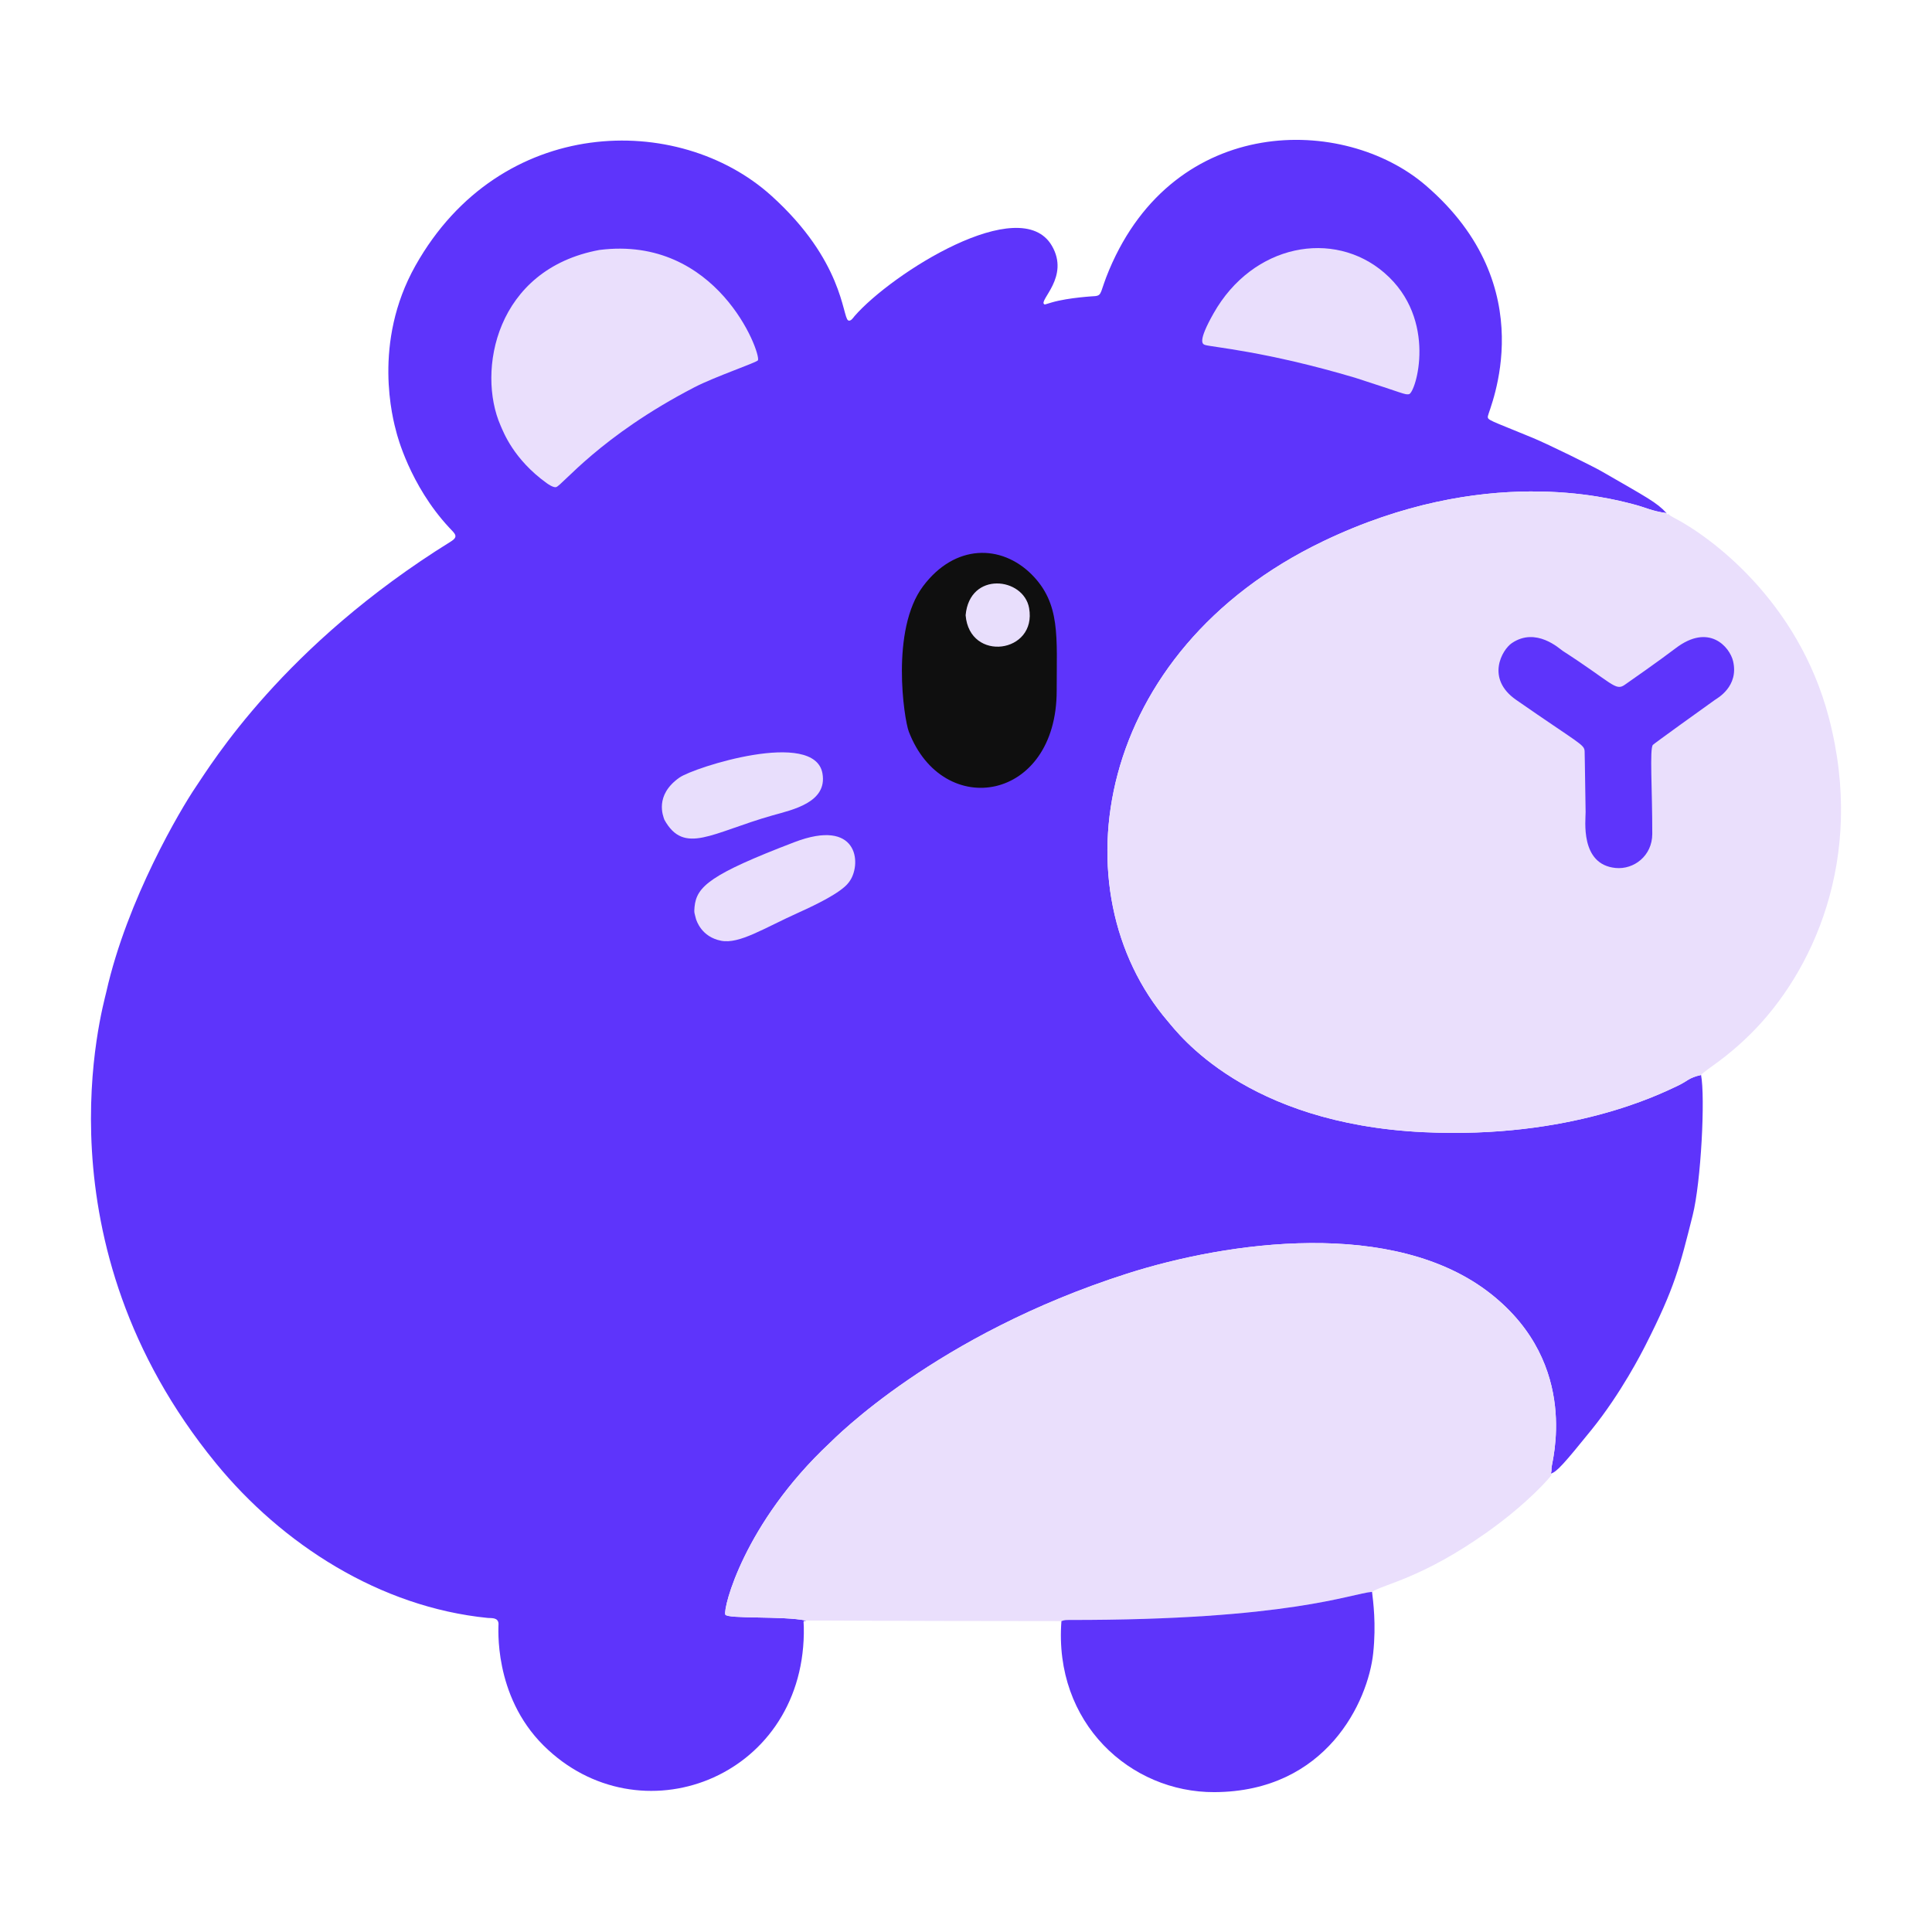
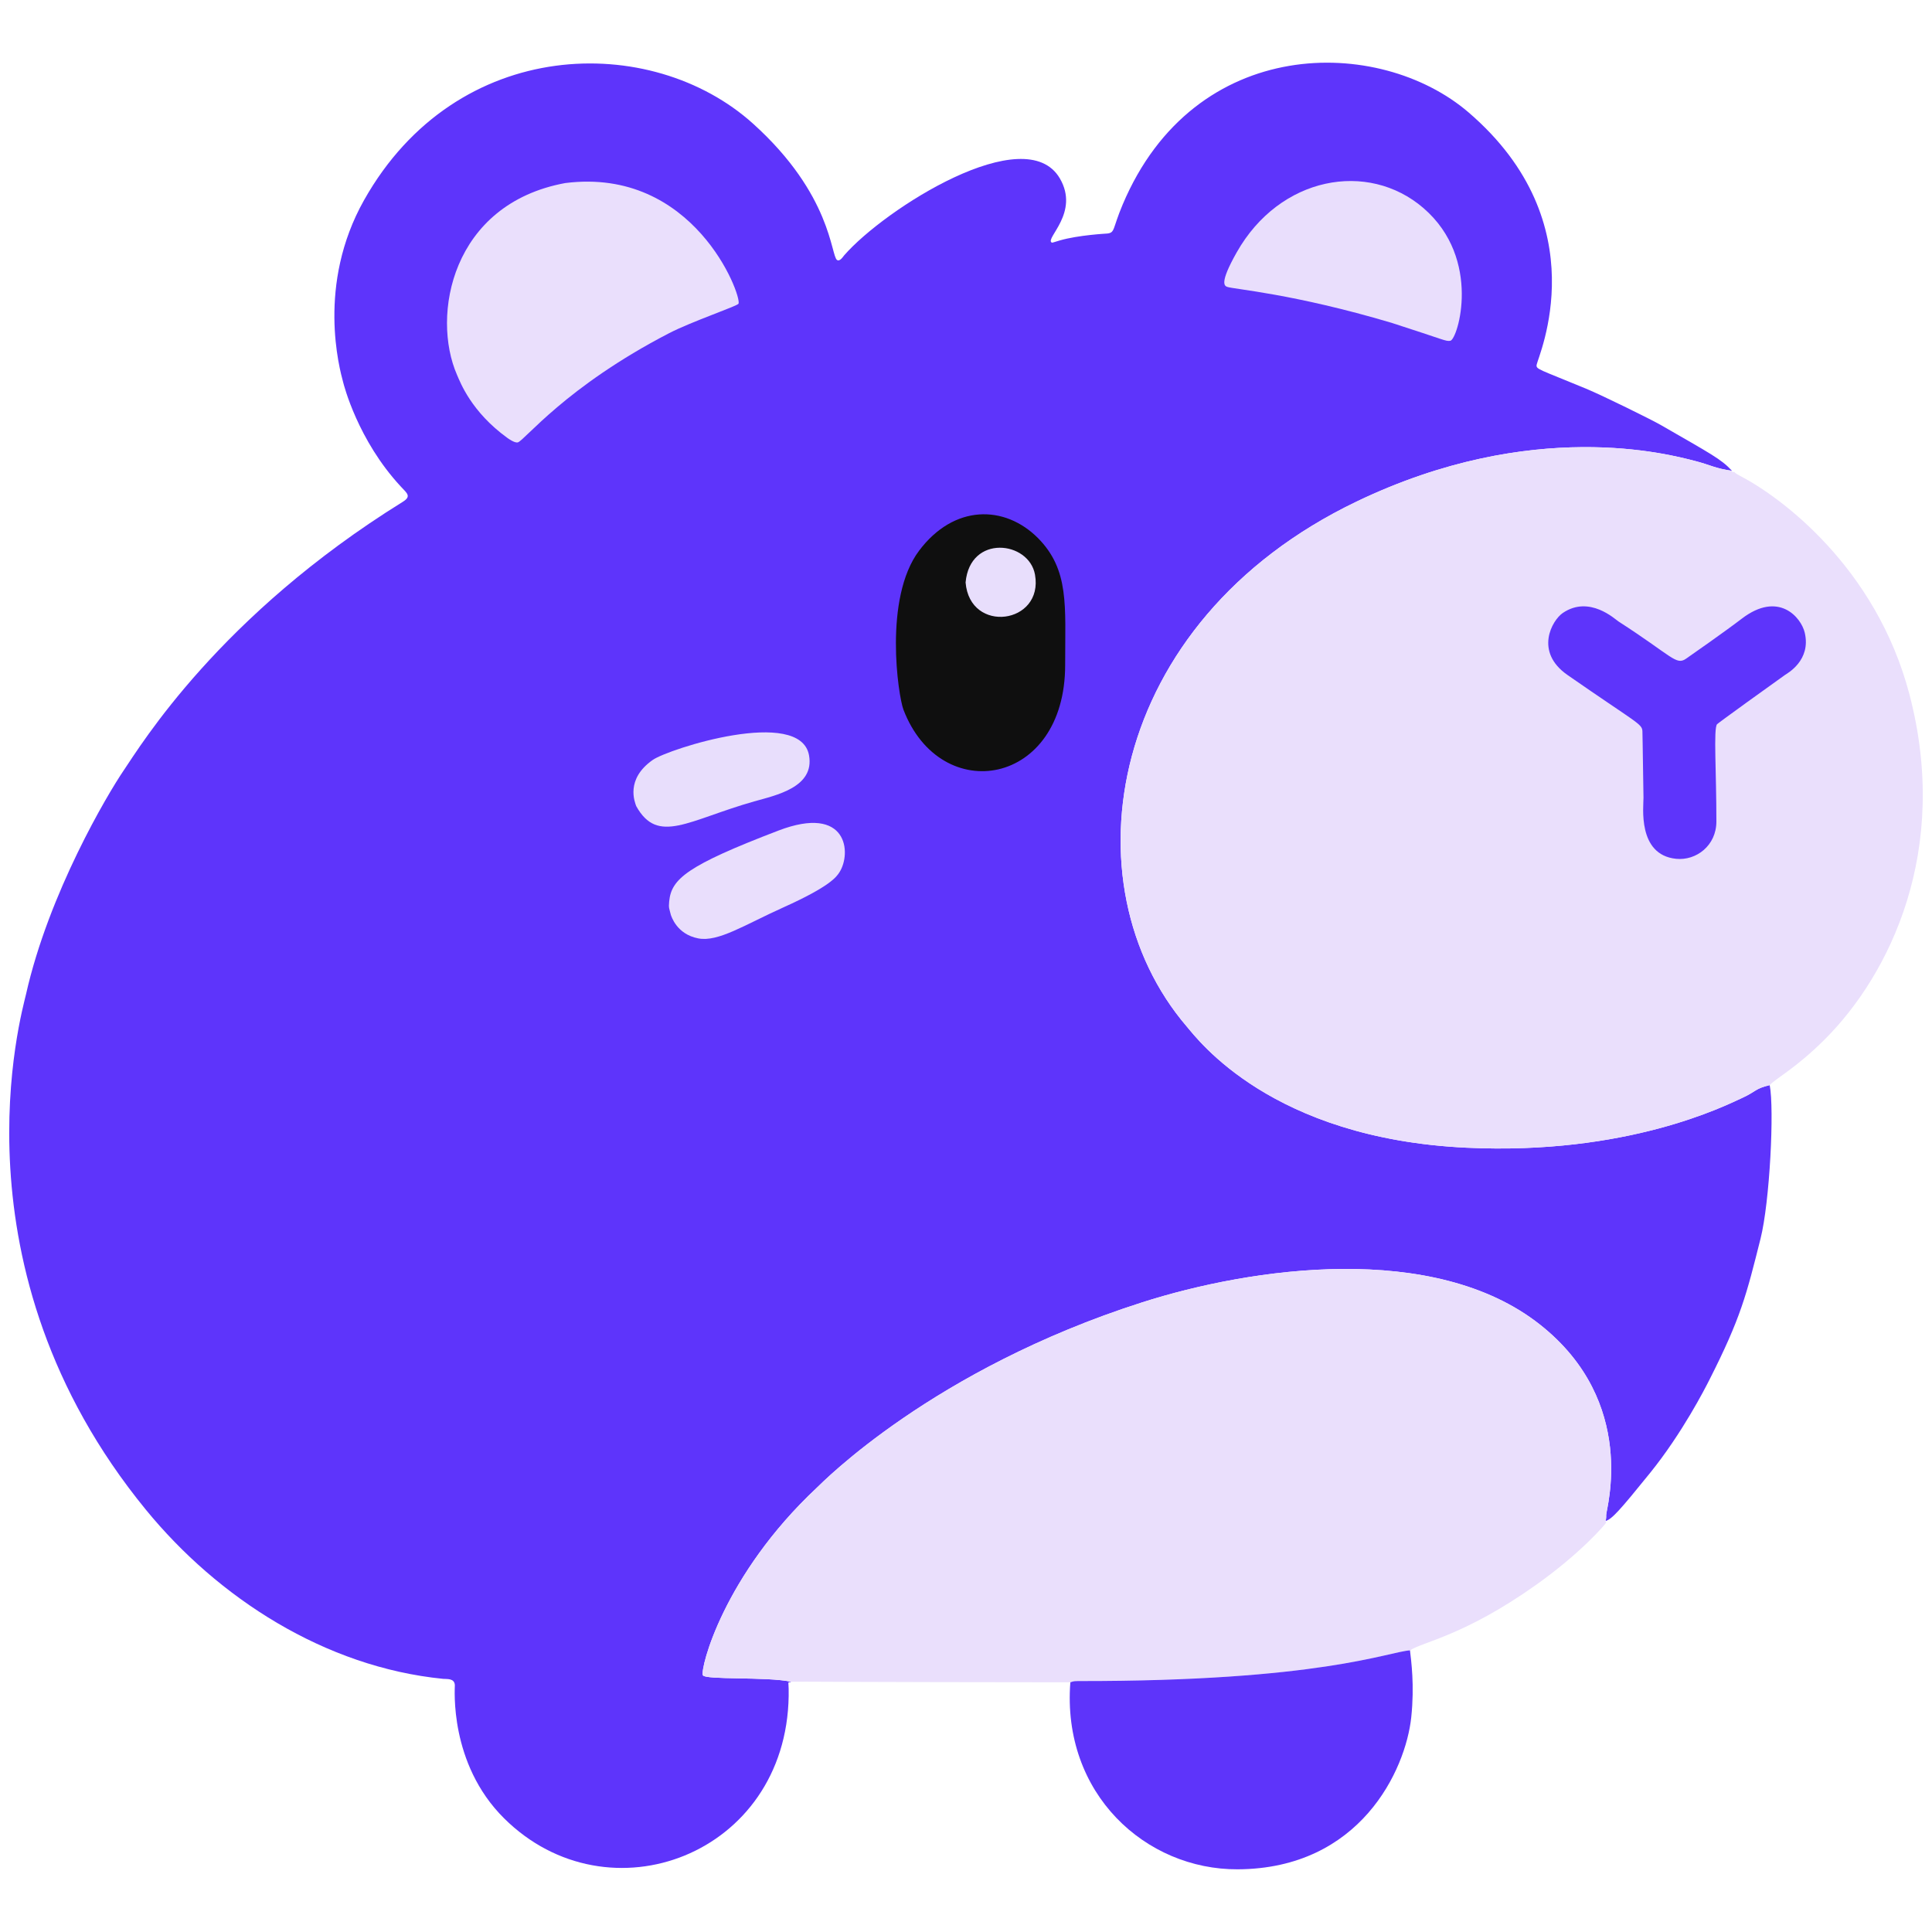
- <svg xmlns="http://www.w3.org/2000/svg" width="100%" height="100%" viewBox="0 0 1254 1254" version="1.1" xml:space="preserve" style="fill-rule:evenodd;clip-rule:evenodd;stroke-linejoin:round;stroke-miterlimit:2;">
+ <svg xmlns="http://www.w3.org/2000/svg" width="100%" height="100%" viewBox="0 0 5225 5225" version="1.1" xml:space="preserve" style="fill-rule:evenodd;clip-rule:evenodd;stroke-linejoin:round;stroke-miterlimit:2;">
  <g id="Fundo">
-     <path d="M1081.705,333.041c-10.186,-1.431 -12.781,-3.507 -22.194,-5.904c-14.887,-3.79 -96.074,-25.977 -200.597,24.143c-148.977,71.437 -173.204,227.211 -100.84,311.677c6.65,7.762 50.248,66.399 165.887,71.901c95.654,4.55 153.799,-24.953 163.983,-29.635c8.169,-3.755 7.401,-5.443 16.153,-7.508c2.788,14.402 0.038,69.341 -5.447,91.149c-8.347,33.186 -11.572,46.794 -30.497,84.057c-2.366,4.658 -15.876,31.26 -35.118,55.063c-17.966,22.225 -22.651,27.452 -26.412,28.48c0.503,-1.386 0.419,-3.307 0.407,-3.596c-0.139,-3.168 19.207,-66.735 -39.273,-112.97c-62.852,-49.692 -171.087,-34.062 -236.31,-13.189c-124.329,39.789 -189.762,106.972 -192.96,109.967c-55.605,52.077 -69.246,107.299 -67.716,111.282c1.144,2.977 37.797,0.809 52.32,3.893c-0.238,0.453 -1.209,0.058 -1.447,0.511c-0.296,0.562 0.203,0.543 0.092,7.94c-1.412,94.339 -107.001,134.131 -168.938,72.643c-32.834,-32.596 -29.154,-77.438 -29.226,-79.034c-0.193,-4.26 -4.833,-3.543 -6.915,-3.75c-70.203,-6.977 -133.596,-47.944 -176.538,-100.453c-117.325,-143.466 -73.494,-295.316 -71.125,-305.858c13.548,-60.283 48.524,-118.986 57.895,-132.788c10.488,-15.448 56.934,-92.046 165.715,-159.564c5.34,-3.315 2.67,-5.045 -1.103,-9.105c-25.663,-27.61 -33.875,-60.608 -34.14,-61.581c-2.299,-8.421 -15.91,-58.268 12.308,-108.425c55.006,-97.771 170.663,-99.765 230.963,-45.381c46.799,42.208 46.081,78.507 49.831,80.897c1.694,1.079 3.533,-1.969 4.205,-2.741c24.036,-27.621 107.569,-80.65 128.034,-45.704c11.883,20.291 -8.781,35.566 -4.896,38.049c0.429,0.274 0.453,0.075 4.876,-1.212c11.119,-3.236 27.954,-4.068 28.238,-4.103c4.624,-0.572 2.97,-2.707 9.032,-17.088c42.71,-101.318 152.513,-100.235 205.393,-54.807c77.237,66.355 41.16,144.974 40.398,149.803c-0.43,2.722 1.004,2.466 29.162,14.119c10.325,4.273 39.335,18.637 44.436,21.581c30.041,17.334 35.912,20.237 42.366,27.241Z" style="fill:#5e34fb;" />
-     <path d="M1081.705,333.041c0.279,0.132 0.059,0.731 0.339,0.863c0.278,0.131 0.583,-0.387 0.875,-0.289c0.331,0.11 0.012,0.594 3.604,2.449c23.572,12.171 80.593,53.808 100.496,129.61c24.341,92.707 -11.524,166.226 -50.223,204.872c-17.237,17.214 -29.012,23.115 -32.697,27.17c-8.752,2.065 -7.984,3.753 -16.153,7.508c-10.184,4.682 -68.329,34.185 -163.983,29.635c-115.639,-5.501 -159.237,-64.138 -165.887,-71.901c-72.363,-84.466 -48.137,-240.24 100.84,-311.677c104.523,-50.12 185.711,-27.934 200.597,-24.143c9.414,2.397 12.009,4.473 22.194,5.904Z" style="fill:#eadffc;" />
-     <path d="M1006.622,956.464c-0.086,0.319 0.493,0.586 0.407,0.905c-0.179,0.666 -14.661,17.879 -41.776,37.11c-42.252,29.966 -66.846,33.63 -74.699,38.757c-13.316,0.964 -53.651,18.43 -196.943,18.225c-3.411,-0.005 -3.327,0.429 -4.669,0.751c-126.434,-0.081 -161.95,-0.481 -165.853,-0.361c-14.523,-3.083 -51.176,-0.915 -52.32,-3.893c-1.53,-3.983 12.111,-59.205 67.716,-111.282c3.198,-2.995 68.631,-70.178 192.96,-109.967c65.223,-20.873 173.458,-36.503 236.31,13.189c58.48,46.235 39.134,109.802 39.273,112.97c0.013,0.289 0.097,2.21 -0.407,3.596Z" style="fill:#eadffc;" />
-     <path d="M890.554,1033.236c0.684,6.038 2.778,20.622 0.752,39.742c-3.314,31.271 -30.288,89.908 -103.036,90.241c-54.614,0.25 -104.432,-44.813 -99.327,-111.008c1.342,-0.322 1.258,-0.756 4.669,-0.751c143.292,0.205 183.627,-17.261 196.943,-18.225Z" style="fill:#5e34fa;" />
-     <path d="M389.08,162.235c76.353,-9.658 104.822,66.513 102.899,71.594c-0.514,1.359 -27.867,10.611 -41.155,17.492c-61.62,31.911 -85.874,63.785 -89.874,64.854c-1.842,0.492 -5.679,-2.273 -6.109,-2.584c-21.504,-15.504 -28.046,-33.065 -29.976,-37.476c-15.383,-35.159 -3.316,-101.416 64.215,-113.88Z" style="fill:#eadffc;" />
-     <path d="M669.61,372.855c18.879,18.996 16.214,40.347 16.254,75.367c0.081,72.069 -73.753,84.455 -95.974,26.674c-3.145,-8.179 -11.915,-66.216 9.235,-94.391c20.728,-27.613 50.754,-27.295 70.485,-7.65Z" style="fill:#0f0f0f;" />
-     <path d="M1029.168,527.106c-0.609,-36.337 -0.502,-36.317 -0.637,-39.472c-0.193,-4.498 -3.259,-4.729 -44.466,-33.38c-19.875,-13.818 -9.133,-32.524 -2.774,-36.833c15.776,-10.692 31.016,3.749 32.956,4.999c32.327,20.841 34.231,26.316 40.255,22.115c2.669,-1.861 22.804,-15.902 33.038,-23.729c21.782,-16.66 35.205,-0.826 37.355,8.346c3.867,16.491 -10.353,24.107 -11.814,25.135c-7.285,5.126 -39.6,28.451 -40.238,29.184c-2.221,2.547 -0.351,28.753 -0.405,57.829c-0.026,14.241 -11.992,23.265 -23.875,22.072c-23.159,-2.326 -19.334,-31.192 -19.395,-36.266Z" style="fill:#5e34fb;" />
-     <path d="M879.617,245.2c-58.466,-17.368 -93.596,-19.925 -97.532,-21.33c-1.599,-0.571 -4.847,-1.999 5.595,-20.472c25.526,-45.157 77.952,-54.709 110.866,-26.312c35.082,30.267 20.296,78.136 15.949,78.777c-2.887,0.426 -2.822,-0.374 -34.879,-10.662Z" style="fill:#e9defc;" />
-     <path d="M451.801,596.69c-0.986,-4.046 -1.396,-3.959 -0.996,-8.053c1.302,-13.311 10.369,-21.187 64.783,-42.003c41.31,-15.803 43.572,13.505 36.252,24.777c-1.704,2.624 -5.359,8.253 -33.149,20.754c-23.049,10.369 -38.76,20.741 -50.636,18.446c-12.941,-2.5 -15.968,-13.31 -16.253,-13.922Z" style="fill:#e9defc;" />
-     <path d="M431.225,532.065c-0.78,-2.282 -6.587,-15.846 9.79,-27.37c9.395,-6.611 87.625,-31.662 92.804,-2.747c3.401,18.991 -19.6,23.677 -32.516,27.336c-39.215,11.107 -57.254,25.939 -70.077,2.781Z" style="fill:#e8defc;" />
-     <path d="M626.756,399.321c2.586,-28.76 37.617,-24.668 41.199,-4.648c5.262,29.406 -38.676,35.44 -41.199,4.648Z" style="fill:#e8defc;" />
+     <path d="M4684.088,1273.251c-46.404,-6.521 -58.227,-15.979 -101.115,-26.898c-67.822,-17.268 -437.704,-118.348 -913.901,109.995c-678.724,325.458 -789.098,1035.152 -459.418,1419.969c30.297,35.364 228.926,302.509 755.766,327.572c435.791,20.731 700.693,-113.683 747.092,-135.012c37.219,-17.109 33.718,-24.797 73.593,-34.207c12.703,65.613 0.174,315.908 -24.818,415.265c-38.029,151.193 -52.721,213.187 -138.942,382.955c-10.779,21.223 -72.331,142.419 -159.993,250.861c-81.851,101.253 -103.197,125.067 -120.33,129.752c2.293,-6.316 1.91,-15.064 1.852,-16.382c-0.632,-14.434 87.504,-304.037 -178.924,-514.68c-286.347,-226.392 -779.456,-155.184 -1076.606,-60.087c-566.429,181.273 -864.536,487.352 -879.107,500.998c-253.33,237.258 -315.478,488.844 -308.507,506.991c5.211,13.565 172.201,3.687 238.365,17.735c-1.084,2.063 -5.508,0.266 -6.592,2.329c-1.346,2.562 0.924,2.475 0.42,36.175c-6.433,429.8 -487.485,611.088 -769.665,330.956c-149.588,-148.502 -132.822,-352.8 -133.152,-360.073c-0.879,-19.408 -22.016,-16.142 -31.504,-17.085c-319.839,-31.787 -608.651,-218.427 -804.289,-457.654c-534.521,-653.615 -334.832,-1345.43 -324.038,-1393.46c61.724,-274.645 221.072,-542.087 263.763,-604.97c47.781,-70.381 259.385,-419.351 754.979,-726.96c24.33,-15.101 12.166,-22.984 -5.026,-41.48c-116.918,-125.787 -154.329,-276.123 -155.539,-280.555c-10.476,-38.367 -72.483,-265.464 56.076,-493.972c250.602,-445.435 777.525,-454.52 1052.245,-206.752c213.213,192.294 209.941,357.672 227.027,368.559c7.718,4.918 16.095,-8.97 19.157,-12.488c109.504,-125.838 490.076,-367.432 583.309,-208.223c54.136,92.445 -40.006,162.033 -22.306,173.349c1.953,1.249 2.066,0.34 22.213,-5.523c50.657,-14.743 127.355,-18.532 128.652,-18.692c21.066,-2.605 13.53,-12.334 41.149,-77.853c194.581,-461.596 694.834,-456.662 935.748,-249.693c351.886,302.305 187.523,660.489 184.05,682.486c-1.957,12.4 4.576,11.234 132.86,64.326c47.042,19.469 179.205,84.91 202.444,98.32c136.862,78.971 163.613,92.196 193.013,124.107Z" style="fill:#5e34fb;" />
+     <path d="M4684.088,1273.251c1.273,0.602 0.271,3.329 1.543,3.931c1.265,0.598 2.657,-1.761 3.984,-1.318c1.506,0.503 0.055,2.707 16.418,11.157c107.391,55.452 367.175,245.144 457.85,590.489c110.897,422.365 -52.502,757.308 -228.813,933.378c-78.532,78.424 -132.176,105.312 -148.966,123.782c-39.875,9.41 -36.373,17.098 -73.593,34.207c-46.399,21.329 -311.3,155.743 -747.092,135.012c-526.84,-25.063 -725.469,-292.208 -755.766,-327.572c-329.68,-384.817 -219.305,-1094.511 459.418,-1419.969c476.197,-228.343 846.079,-127.263 913.901,-109.995c42.887,10.919 54.71,20.377 101.115,26.898Z" style="fill:#eadffc;" />
+     <path d="M4342.021,4113.503c-0.392,1.456 2.247,2.668 1.855,4.124c-0.816,3.034 -66.793,81.455 -190.329,169.068c-192.496,136.52 -304.543,153.216 -340.321,176.575c-60.667,4.391 -244.429,83.964 -897.252,83.031c-15.538,-0.022 -15.155,1.955 -21.27,3.421c-576.023,-0.368 -737.83,-2.19 -755.61,-1.645c-66.164,-14.048 -233.154,-4.17 -238.365,-17.735c-6.971,-18.147 55.177,-269.733 308.507,-506.991c14.571,-13.647 312.678,-319.725 879.107,-500.998c297.151,-95.097 790.259,-166.305 1076.606,60.087c266.427,210.643 178.292,500.246 178.924,514.68c0.058,1.318 0.44,10.066 -1.852,16.382Z" style="fill:#eadffc;" />
+     <path d="M3813.226,4463.27c3.115,27.508 12.655,93.952 3.425,181.062c-15.097,142.467 -137.989,409.612 -469.421,411.131c-248.817,1.14 -475.781,-204.163 -452.526,-505.74c6.115,-1.467 5.732,-3.444 21.27,-3.421c652.823,0.933 836.584,-78.64 897.252,-83.031Z" style="fill:#5e34fa;" />
+     <path d="M1528.562,495.078c347.856,-44.001 477.557,303.027 468.799,326.173c-2.342,6.189 -126.96,48.341 -187.498,79.692c-280.735,145.382 -391.233,290.597 -409.458,295.467c-8.394,2.243 -25.871,-10.357 -27.832,-11.771c-97.969,-70.635 -127.776,-150.64 -136.568,-170.735c-70.083,-160.182 -15.107,-462.039 292.556,-518.826Z" style="fill:#eadffc;" />
+     <path d="M2806.627,1454.642c86.009,86.545 73.871,183.816 74.05,343.366c0.369,328.338 -336.012,384.77 -437.249,121.523c-14.33,-37.262 -54.282,-301.675 42.075,-430.035c94.434,-125.8 231.232,-124.351 321.124,-34.855Z" style="fill:#0f0f0f;" />
+     <path d="M4444.738,2157.394c-2.774,-165.549 -2.287,-165.455 -2.903,-179.83c-0.877,-20.49 -14.846,-21.547 -202.582,-152.074c-90.548,-62.955 -41.607,-148.176 -12.638,-167.81c71.874,-48.713 141.305,17.08 150.142,22.777c147.281,94.949 155.951,119.893 183.398,100.753c12.161,-8.48 103.894,-72.448 150.517,-108.108c99.238,-75.903 160.389,-3.763 170.187,38.025c17.618,75.132 -47.169,109.829 -53.822,114.511c-33.19,23.355 -180.414,129.622 -183.322,132.958c-10.117,11.605 -1.598,130.998 -1.844,263.465c-0.12,64.88 -54.633,105.994 -108.77,100.557c-105.51,-10.597 -88.082,-142.109 -88.364,-165.225Z" style="fill:#5e34fb;" />
+     <path d="M3763.397,873.06c-266.367,-79.126 -426.413,-90.774 -444.344,-97.178c-7.285,-2.602 -22.082,-9.109 25.491,-93.269c116.294,-205.73 355.142,-249.249 505.095,-119.877c159.829,137.893 92.466,355.979 72.663,358.9c-13.151,1.939 -12.857,-1.703 -158.905,-48.576Z" style="fill:#e9defc;" />
+     <path d="M1814.312,2474.409c-4.493,-18.433 -6.362,-18.038 -4.538,-36.689c5.93,-60.645 47.239,-96.526 295.143,-191.36c188.203,-71.995 198.511,61.527 165.16,112.884c-7.763,11.955 -24.416,37.599 -151.023,94.555c-105.008,47.239 -176.585,94.494 -230.695,84.039c-58.956,-11.391 -72.751,-60.639 -74.047,-63.429Z" style="fill:#e9defc;" />
+     <path d="M1720.569,2179.986c-3.554,-10.395 -30.011,-72.192 44.602,-124.696c42.801,-30.118 399.21,-144.247 422.804,-12.514c15.496,86.52 -89.296,107.871 -148.141,124.539c-178.66,50.604 -260.844,118.175 -319.265,12.671Z" style="fill:#e8defc;" />
+     <path d="M2611.39,1575.216c11.784,-131.027 171.379,-112.383 187.7,-21.177c23.973,133.97 -176.203,161.459 -187.7,21.177Z" style="fill:#e8defc;" />
  </g>
</svg>
